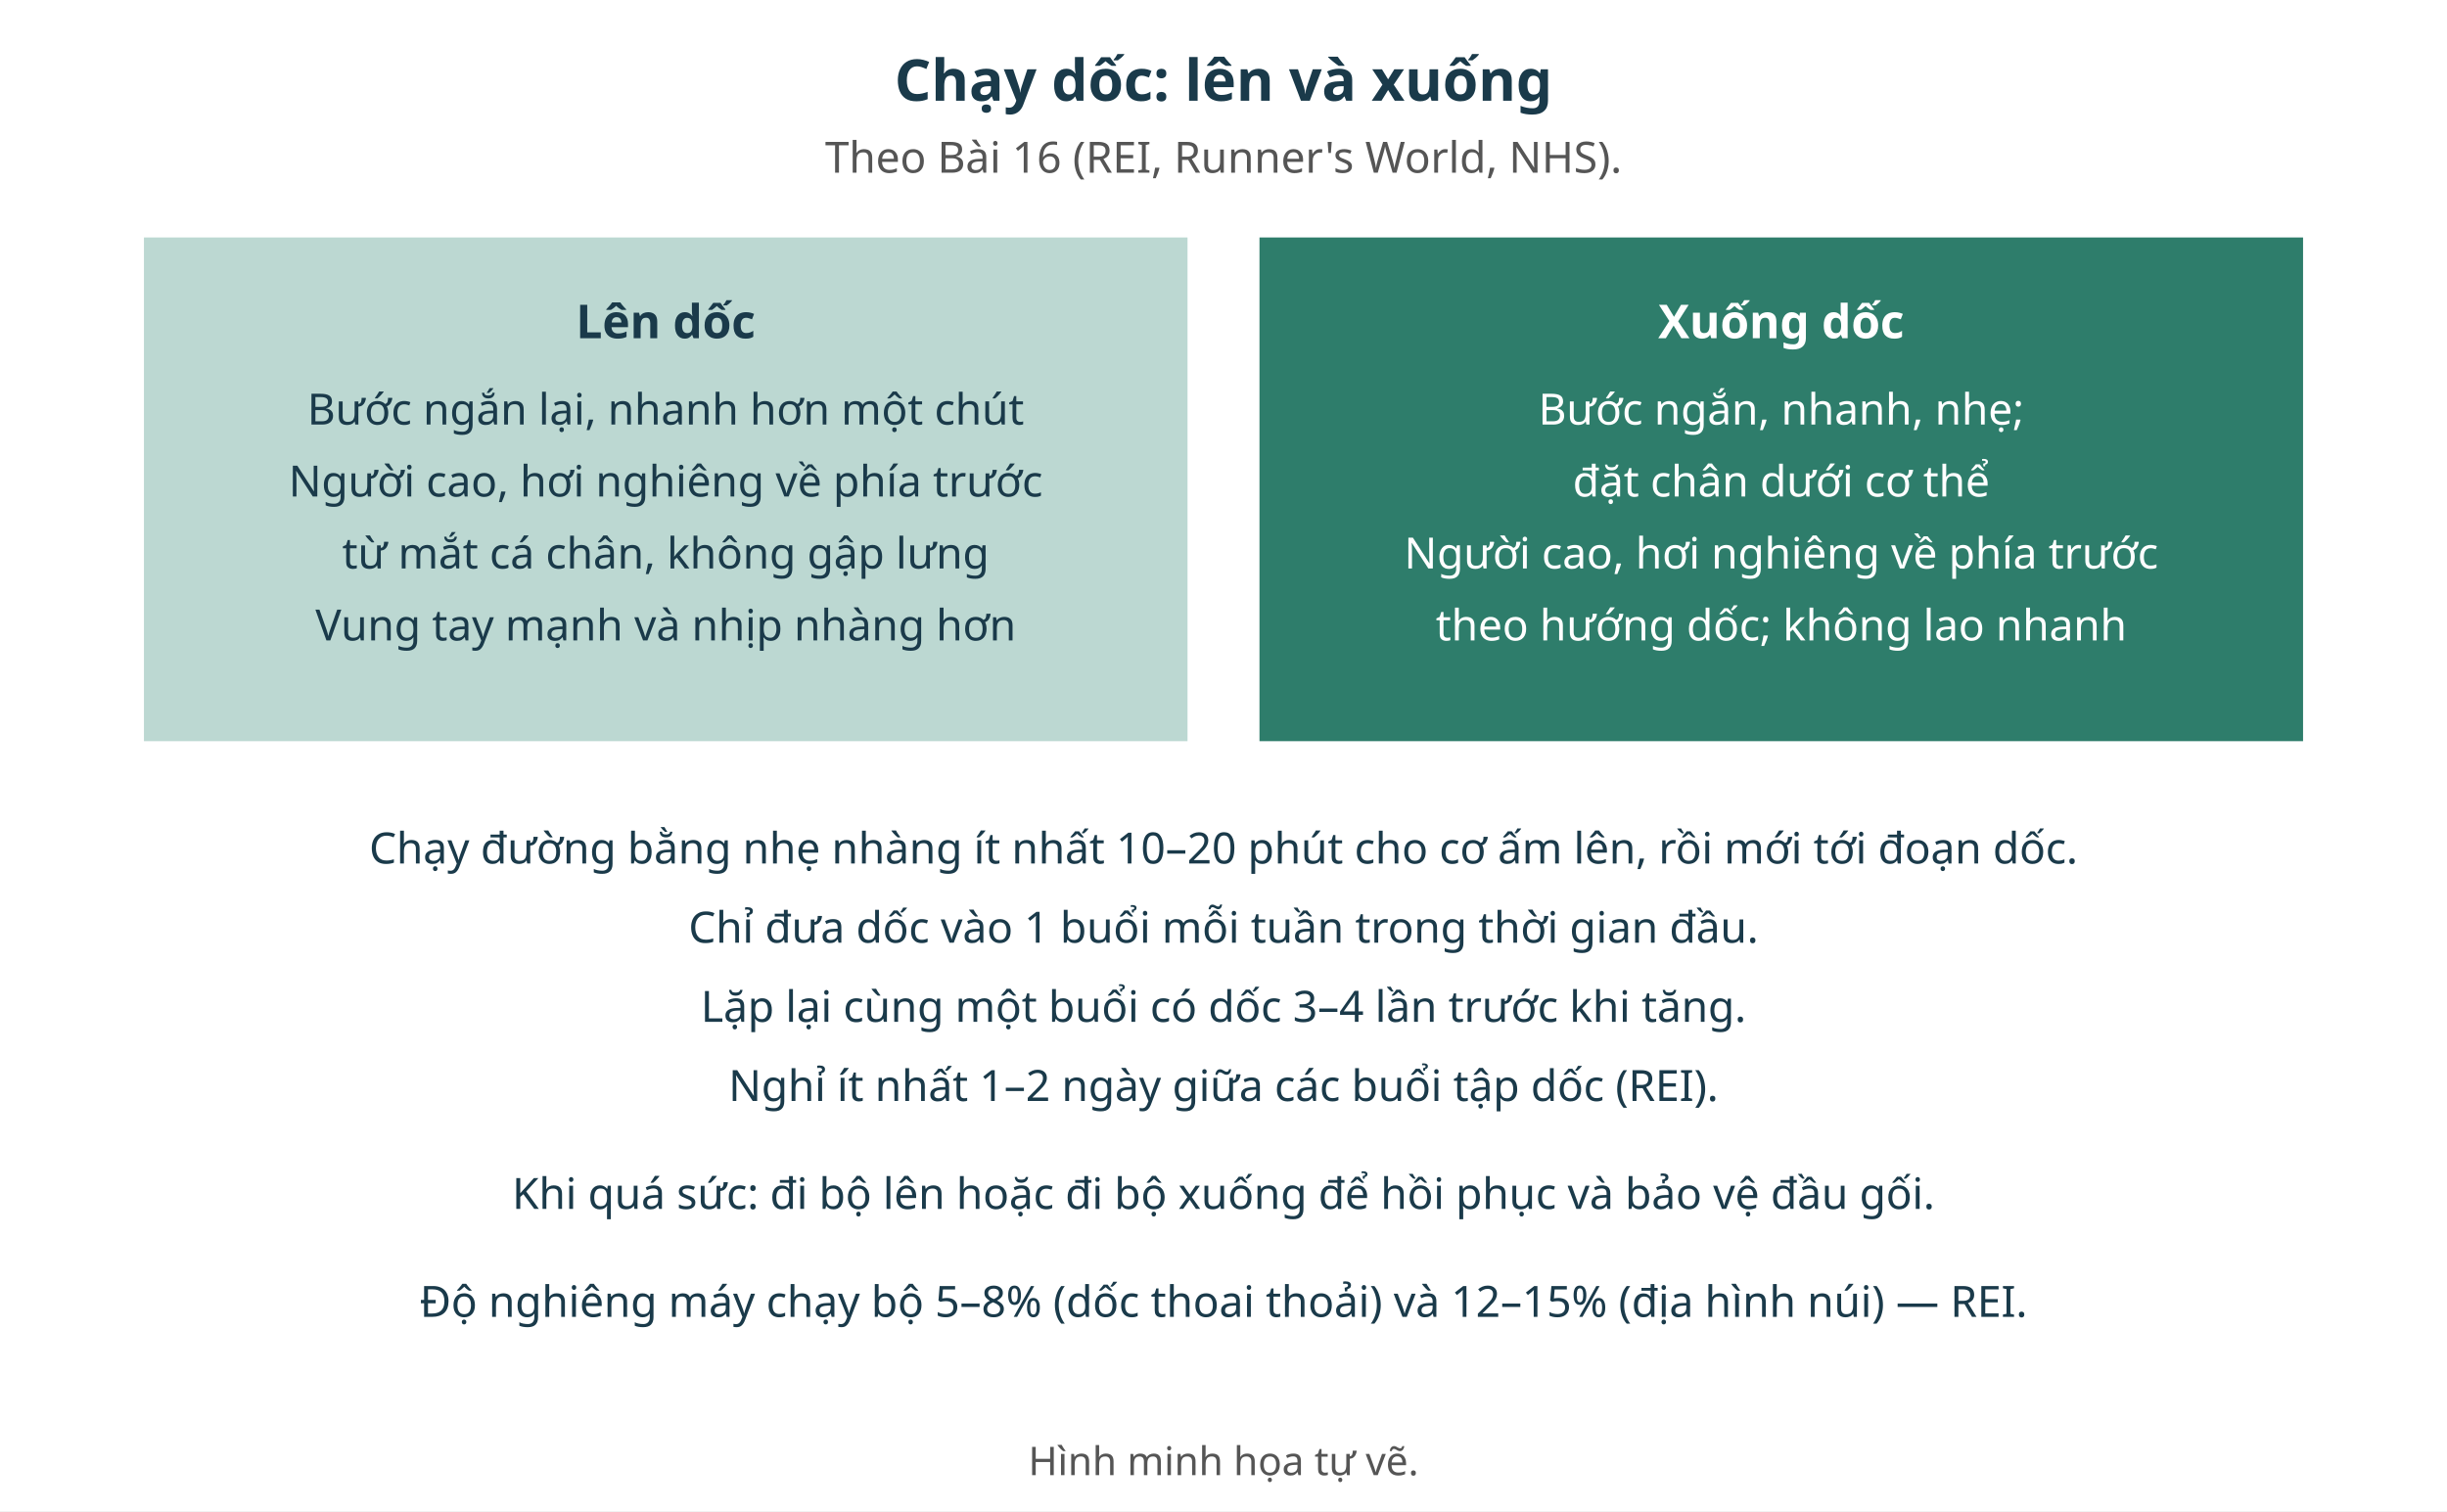
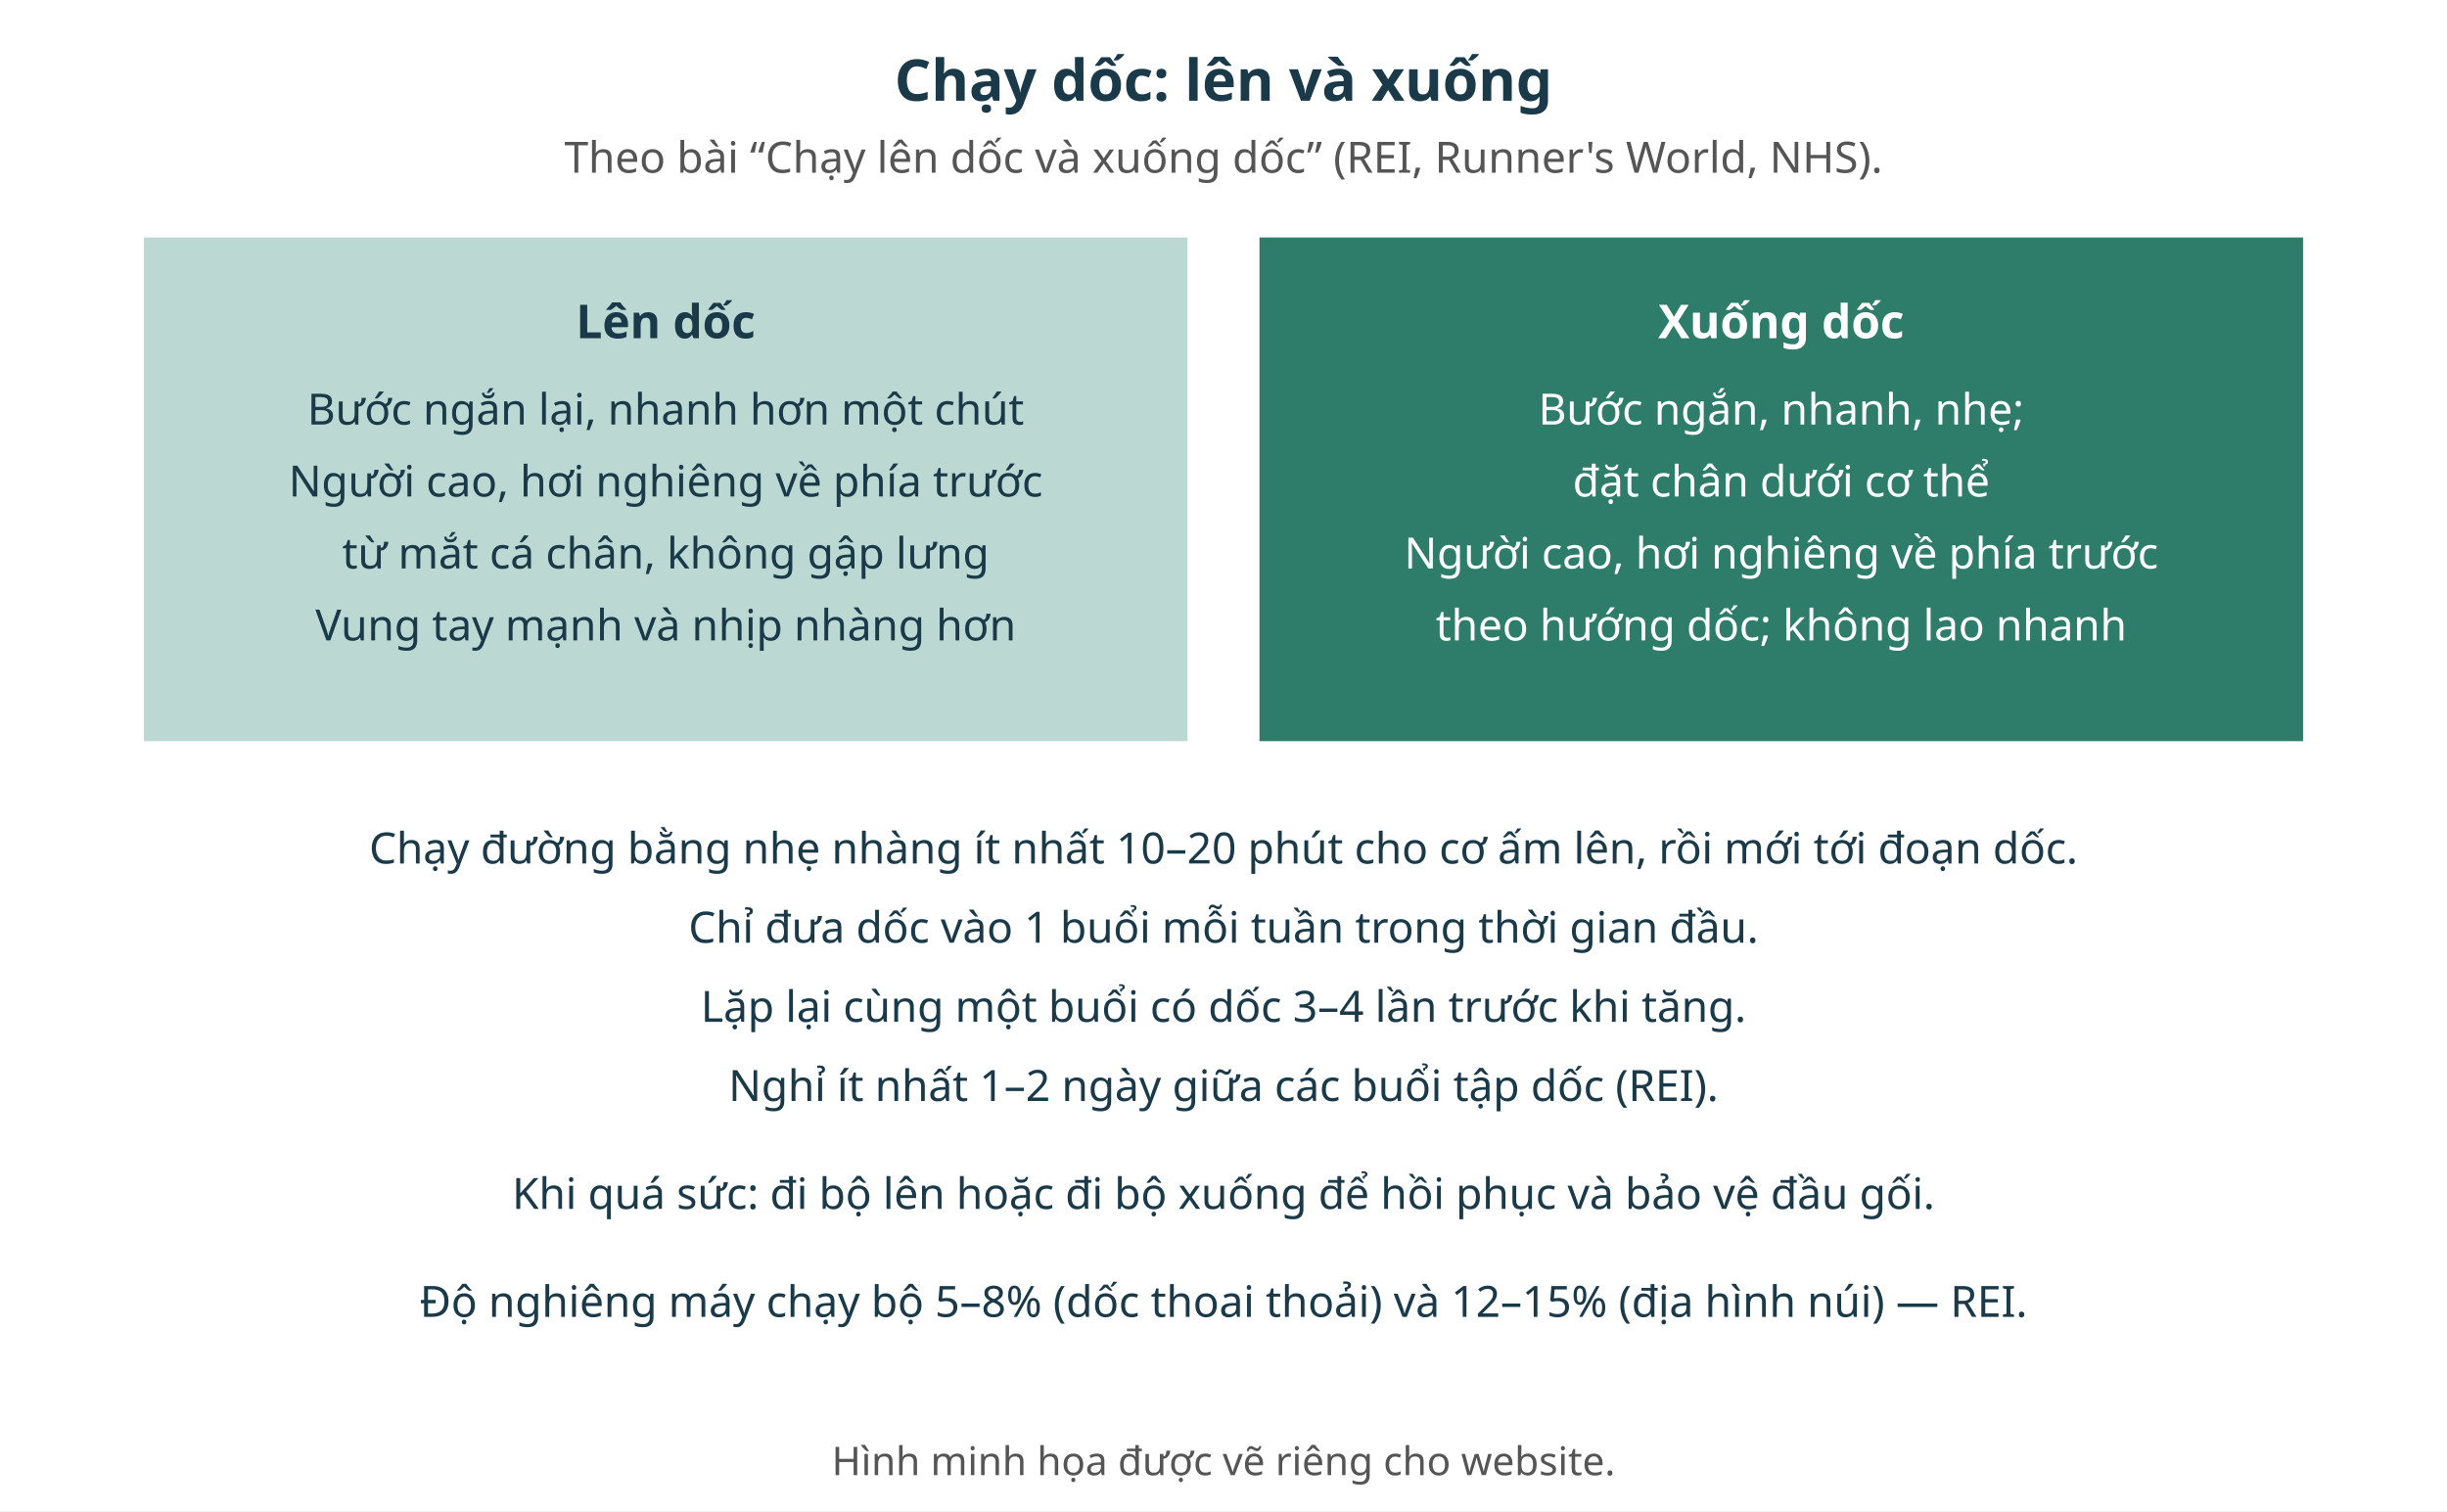
<svg xmlns="http://www.w3.org/2000/svg" viewBox="0 0 680 420" role="img" aria-label="Chạy dốc: lên dốc bước ngắn lại và nhanh hơn một chút, người cao hơi nghiêng về phía trước từ mắt cá chân, vung tay mạnh và nhịp nhàng; xuống dốc bước ngắn nhanh nhẹ, đặt chân dưới cơ thể, người cao hơi nghiêng về phía trước theo hướng dốc, không lao nhanh; chạy đường bằng nhẹ nhàng ít nhất 10 đến 20 phút cho cơ ấm lên rồi mới tới đoạn dốc; chỉ đưa dốc vào 1 buổi mỗi tuần trong thời gian đầu, lặp lại cùng một buổi có dốc 3 đến 4 lần trước khi tăng, nghỉ ít nhất 1 đến 2 ngày giữa các buổi tập dốc">
  <rect width="680" height="420" fill="#ffffff" />
  <text x="340" y="28" font-family="sans-serif" font-size="16" font-weight="bold" text-anchor="middle" fill="#1a3a4a">Chạy dốc: lên và xuống</text>
-   <text x="340" y="48" font-family="sans-serif" font-size="12" text-anchor="middle" fill="#555555">Theo Bài 16 (REI, Runner's World, NHS).</text>
+   <text x="340" y="48" font-family="sans-serif" font-size="12" text-anchor="middle" fill="#555555">Theo bài “Chạy lên dốc và xuống dốc” (REI, Runner's World, NHS).</text>
  <g font-family="sans-serif" font-size="13" fill="#1a3a4a">
    <rect x="40" y="66" width="290" height="140" fill="#bcd8d2" />
    <text x="185" y="94" text-anchor="middle" font-weight="bold">Lên dốc</text>
    <text x="185" y="118" text-anchor="middle" font-size="12">Bước ngắn lại, nhanh hơn một chút</text>
    <text x="185" y="138" text-anchor="middle" font-size="12">Người cao, hơi nghiêng về phía trước</text>
    <text x="185" y="158" text-anchor="middle" font-size="12">từ mắt cá chân, không gập lưng</text>
    <text x="185" y="178" text-anchor="middle" font-size="12">Vung tay mạnh và nhịp nhàng hơn</text>
    <rect x="350" y="66" width="290" height="140" fill="#2e7d6b" />
    <text x="495" y="94" text-anchor="middle" font-weight="bold" fill="#ffffff">Xuống dốc</text>
    <text x="495" y="118" text-anchor="middle" font-size="12" fill="#ffffff">Bước ngắn, nhanh, nhẹ;</text>
    <text x="495" y="138" text-anchor="middle" font-size="12" fill="#ffffff">đặt chân dưới cơ thể</text>
    <text x="495" y="158" text-anchor="middle" font-size="12" fill="#ffffff">Người cao, hơi nghiêng về phía trước</text>
    <text x="495" y="178" text-anchor="middle" font-size="12" fill="#ffffff">theo hướng dốc; không lao nhanh</text>
  </g>
  <text x="340" y="240" font-family="sans-serif" font-size="12" text-anchor="middle" fill="#1a3a4a">Chạy đường bằng nhẹ nhàng ít nhất 10–20 phút cho cơ ấm lên, rồi mới tới đoạn dốc.</text>
  <text x="340" y="262" font-family="sans-serif" font-size="12" text-anchor="middle" fill="#1a3a4a">Chỉ đưa dốc vào 1 buổi mỗi tuần trong thời gian đầu.</text>
  <text x="340" y="284" font-family="sans-serif" font-size="12" text-anchor="middle" fill="#1a3a4a">Lặp lại cùng một buổi có dốc 3–4 lần trước khi tăng.</text>
  <text x="340" y="306" font-family="sans-serif" font-size="12" text-anchor="middle" fill="#1a3a4a">Nghỉ ít nhất 1–2 ngày giữa các buổi tập dốc (REI).</text>
  <text x="340" y="336" font-family="sans-serif" font-size="12" text-anchor="middle" fill="#1a3a4a">Khi quá sức: đi bộ lên hoặc đi bộ xuống để hồi phục và bảo vệ đầu gối.</text>
  <text x="340" y="366" font-family="sans-serif" font-size="12" text-anchor="middle" fill="#1a3a4a">Độ nghiêng máy chạy bộ 5–8% (dốc thoai thoải) và 12–15% (địa hình núi) — REI.</text>
-   <text x="340" y="410" font-family="sans-serif" font-size="11" text-anchor="middle" fill="#555555">Hình minh họa tự vẽ.</text>
+   <text x="340" y="410" font-family="sans-serif" font-size="11" text-anchor="middle" fill="#555555">Hình minh họa được vẽ riêng cho website.</text>
</svg>
